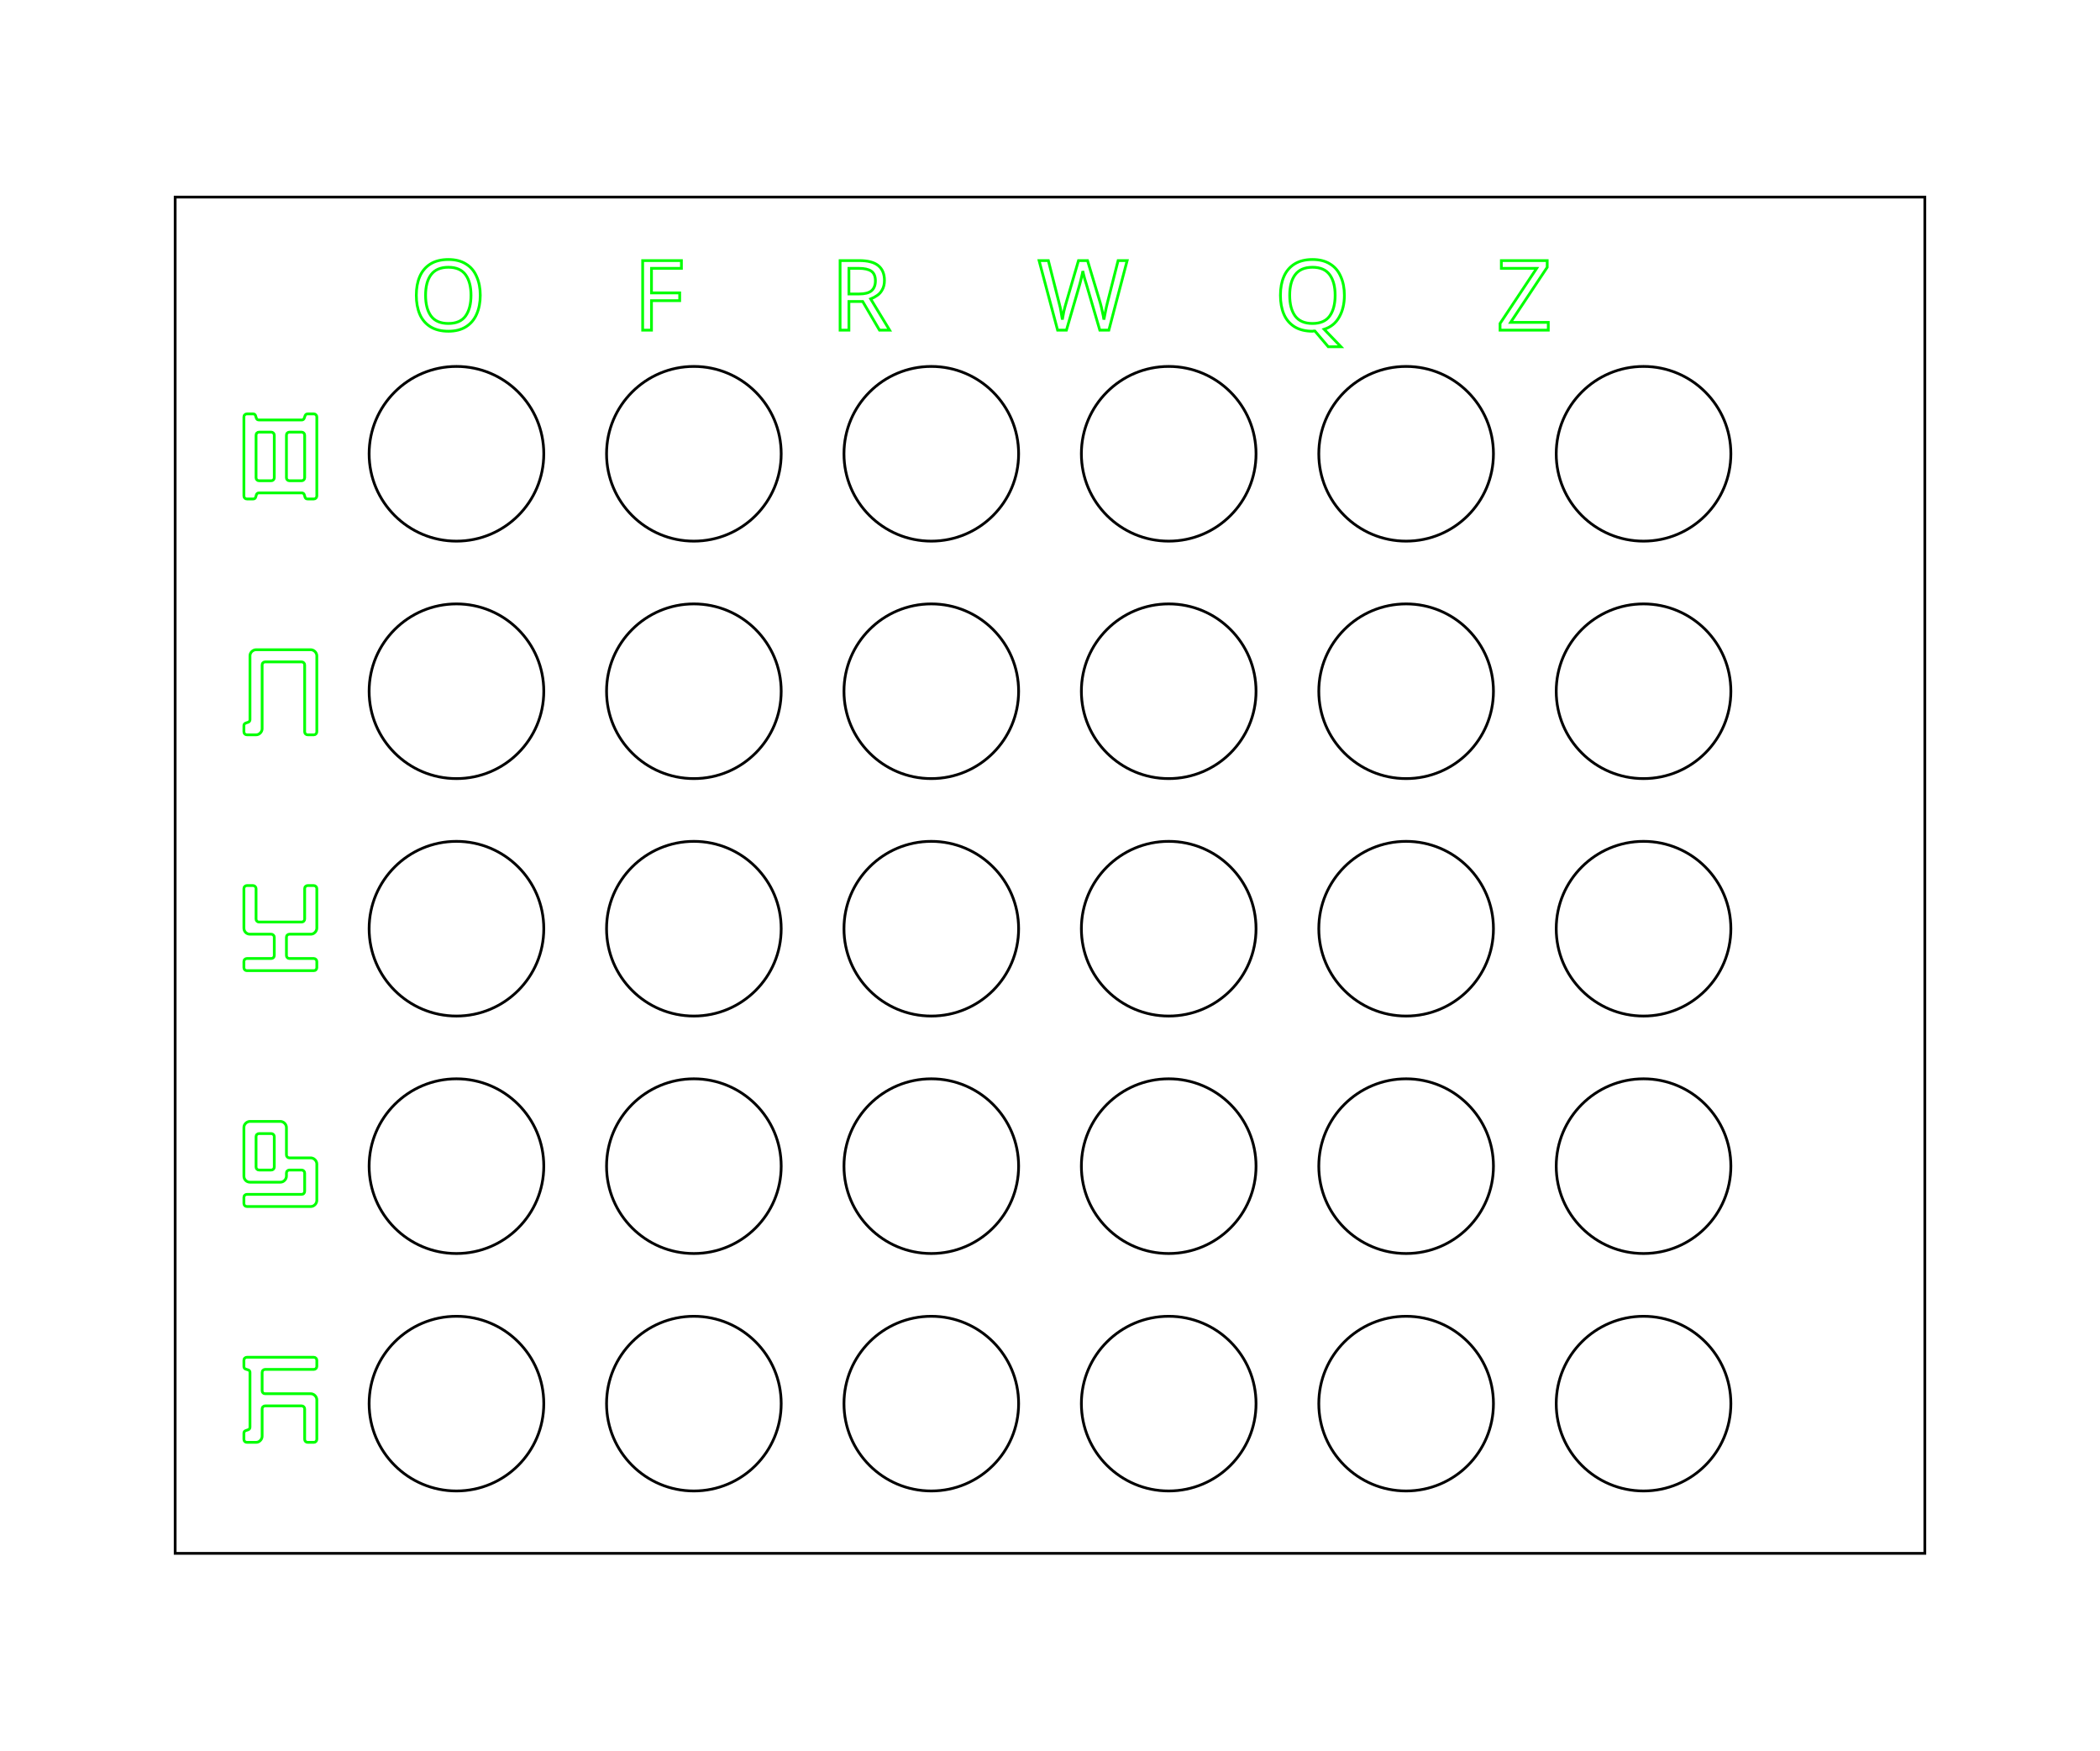
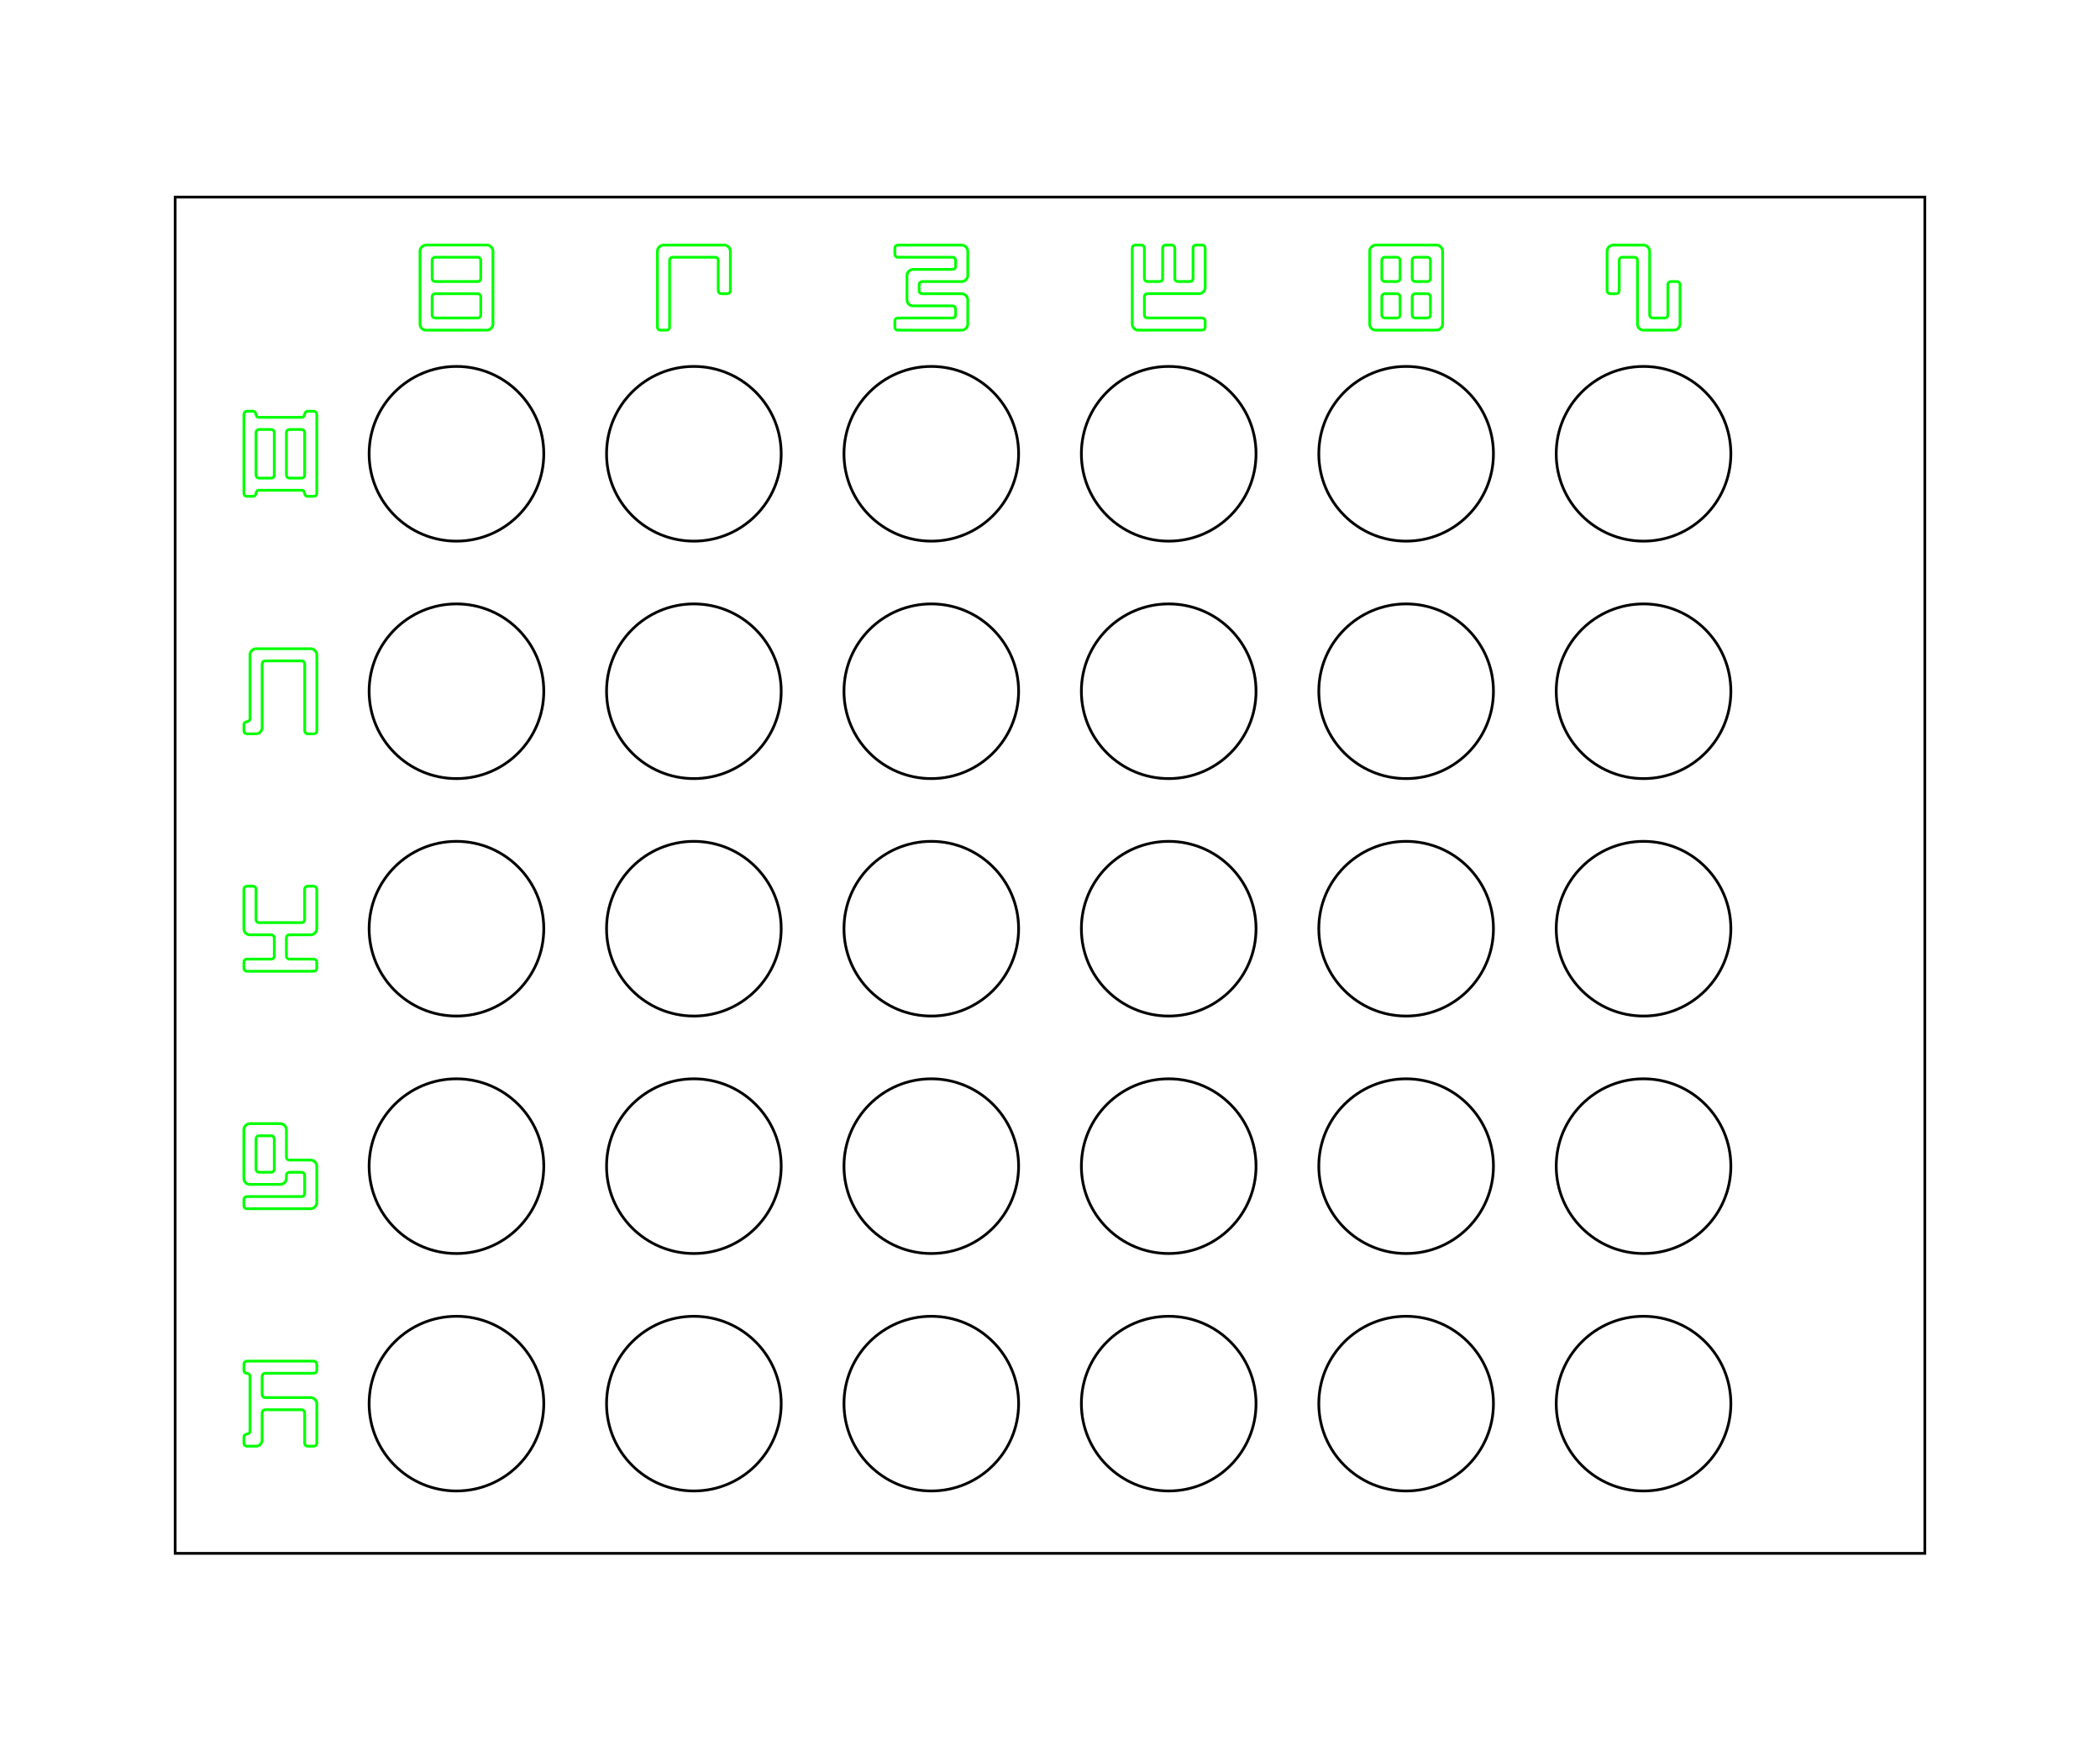
<svg xmlns="http://www.w3.org/2000/svg" width="6in" height="5in" viewBox="0 0 152.4 127" version="1.1" id="svg4577">
  <defs id="defs4571">
    </defs>
  <g id="layer1" transform="translate(237.9394,88.45743)">
    <path style="fill:none;fill-opacity:1;stroke:#000000;stroke-width:0.2;stroke-linecap:round;stroke-miterlimit:4;stroke-dasharray:none;stroke-opacity:1" d="M -225.227,-74.157 H -98.252 V 24.242 H -225.227 Z" id="rect4522" />
    <path style="fill:none;fill-opacity:1;stroke:#000000;stroke-width:0.2;stroke-linecap:round;stroke-miterlimit:4;stroke-dasharray:none;stroke-opacity:1" d="M -198.476,-55.534 A 6.337,6.337 0 0 1 -204.814,-49.196 6.337,6.337 0 0 1 -211.151,-55.534 6.337,6.337 0 0 1 -204.814,-61.871 6.337,6.337 0 0 1 -198.476,-55.534 Z" id="path4287" />
    <path style="opacity:1;fill:none;fill-opacity:1;stroke:#000000;stroke-width:0.2;stroke-linecap:round;stroke-miterlimit:4;stroke-dasharray:none;stroke-opacity:1" d="M -181.247,-55.534 A 6.337,6.337 0 0 1 -187.584,-49.196 6.337,6.337 0 0 1 -193.921,-55.534 6.337,6.337 0 0 1 -187.584,-61.871 6.337,6.337 0 0 1 -181.247,-55.534 Z" id="path4287-7" />
    <path style="fill:none;fill-opacity:1;stroke:#000000;stroke-width:0.2;stroke-linecap:round;stroke-miterlimit:4;stroke-dasharray:none;stroke-opacity:1" d="M -164.017,-55.534 A 6.337,6.337 0 0 1 -170.354,-49.196 6.337,6.337 0 0 1 -176.691,-55.534 6.337,6.337 0 0 1 -170.354,-61.871 6.337,6.337 0 0 1 -164.017,-55.534 Z" id="path4287-1" />
    <path style="fill:none;fill-opacity:1;stroke:#000000;stroke-width:0.2;stroke-linecap:round;stroke-miterlimit:4;stroke-dasharray:none;stroke-opacity:1" d="M -146.787,-55.534 A 6.337,6.337 0 0 1 -153.125,-49.196 6.337,6.337 0 0 1 -159.462,-55.534 6.337,6.337 0 0 1 -153.125,-61.871 6.337,6.337 0 0 1 -146.787,-55.534 Z" id="path4287-9" />
    <path style="fill:none;fill-opacity:1;stroke:#000000;stroke-width:0.2;stroke-linecap:round;stroke-miterlimit:4;stroke-dasharray:none;stroke-opacity:1" d="M -129.558,-55.534 A 6.337,6.337 0 0 1 -135.895,-49.196 6.337,6.337 0 0 1 -142.232,-55.534 6.337,6.337 0 0 1 -135.895,-61.871 6.337,6.337 0 0 1 -129.558,-55.534 Z" id="path4287-6" />
    <path style="fill:none;fill-opacity:1;stroke:#000000;stroke-width:0.2;stroke-linecap:round;stroke-miterlimit:4;stroke-dasharray:none;stroke-opacity:1" d="M -112.328,-55.534 A 6.337,6.337 0 0 1 -118.665,-49.196 6.337,6.337 0 0 1 -125.002,-55.534 6.337,6.337 0 0 1 -118.665,-61.871 6.337,6.337 0 0 1 -112.328,-55.534 Z" id="path4287-8" />
    <path style="fill:none;fill-opacity:1;stroke:#000000;stroke-width:0.2;stroke-linecap:round;stroke-miterlimit:4;stroke-dasharray:none;stroke-opacity:1" d="M -198.476,-38.305 A 6.337,6.337 0 0 1 -204.814,-31.968 6.337,6.337 0 0 1 -211.151,-38.305 6.337,6.337 0 0 1 -204.814,-44.642 6.337,6.337 0 0 1 -198.476,-38.305 Z" id="path4287-3" />
    <path style="fill:none;fill-opacity:1;stroke:#000000;stroke-width:0.2;stroke-linecap:round;stroke-miterlimit:4;stroke-dasharray:none;stroke-opacity:1" d="M -181.247,-38.305 A 6.337,6.337 0 0 1 -187.584,-31.968 6.337,6.337 0 0 1 -193.921,-38.305 6.337,6.337 0 0 1 -187.584,-44.642 6.337,6.337 0 0 1 -181.247,-38.305 Z" id="path4287-76" />
    <path style="fill:none;fill-opacity:1;stroke:#000000;stroke-width:0.2;stroke-linecap:round;stroke-miterlimit:4;stroke-dasharray:none;stroke-opacity:1" d="M -164.017,-38.305 A 6.337,6.337 0 0 1 -170.354,-31.968 6.337,6.337 0 0 1 -176.691,-38.305 6.337,6.337 0 0 1 -170.354,-44.642 6.337,6.337 0 0 1 -164.017,-38.305 Z" id="path4287-95" />
    <path style="fill:none;fill-opacity:1;stroke:#000000;stroke-width:0.2;stroke-linecap:round;stroke-miterlimit:4;stroke-dasharray:none;stroke-opacity:1" d="M -146.787,-38.305 A 6.337,6.337 0 0 1 -153.125,-31.968 6.337,6.337 0 0 1 -159.462,-38.305 6.337,6.337 0 0 1 -153.125,-44.642 6.337,6.337 0 0 1 -146.787,-38.305 Z" id="path4287-17" />
    <path style="opacity:1;fill:none;fill-opacity:1;stroke:#000000;stroke-width:0.2;stroke-linecap:round;stroke-miterlimit:4;stroke-dasharray:none;stroke-opacity:1" d="M -129.558,-38.305 A 6.337,6.337 0 0 1 -135.895,-31.968 6.337,6.337 0 0 1 -142.232,-38.305 6.337,6.337 0 0 1 -135.895,-44.642 6.337,6.337 0 0 1 -129.558,-38.305 Z" id="path4287-92" />
    <path style="fill:none;fill-opacity:1;stroke:#000000;stroke-width:0.2;stroke-linecap:round;stroke-miterlimit:4;stroke-dasharray:none;stroke-opacity:1" d="M -112.328,-38.305 A 6.337,6.337 0 0 1 -118.665,-31.968 6.337,6.337 0 0 1 -125.002,-38.305 6.337,6.337 0 0 1 -118.665,-44.642 6.337,6.337 0 0 1 -112.328,-38.305 Z" id="path4287-5" />
    <path style="fill:none;fill-opacity:1;stroke:#000000;stroke-width:0.2;stroke-linecap:round;stroke-miterlimit:4;stroke-dasharray:none;stroke-opacity:1" d="M -198.476,-21.077 A 6.337,6.337 0 0 1 -204.814,-14.74 6.337,6.337 0 0 1 -211.151,-21.077 6.337,6.337 0 0 1 -204.814,-27.414 6.337,6.337 0 0 1 -198.476,-21.077 Z" id="path4287-52" />
    <path style="fill:none;fill-opacity:1;stroke:#000000;stroke-width:0.2;stroke-linecap:round;stroke-miterlimit:4;stroke-dasharray:none;stroke-opacity:1" d="M -181.247,-21.077 A 6.337,6.337 0 0 1 -187.584,-14.74 6.337,6.337 0 0 1 -193.921,-21.077 6.337,6.337 0 0 1 -187.584,-27.414 6.337,6.337 0 0 1 -181.247,-21.077 Z" id="path4287-67" />
    <path style="opacity:1;fill:none;fill-opacity:1;stroke:#000000;stroke-width:0.2;stroke-linecap:round;stroke-miterlimit:4;stroke-dasharray:none;stroke-opacity:1" d="M -164.017,-21.077 A 6.337,6.337 0 0 1 -170.354,-14.74 6.337,6.337 0 0 1 -176.691,-21.077 6.337,6.337 0 0 1 -170.354,-27.414 6.337,6.337 0 0 1 -164.017,-21.077 Z" id="path4287-63" />
    <path style="fill:none;fill-opacity:1;stroke:#000000;stroke-width:0.2;stroke-linecap:round;stroke-miterlimit:4;stroke-dasharray:none;stroke-opacity:1" d="M -146.787,-21.077 A 6.337,6.337 0 0 1 -153.125,-14.74 6.337,6.337 0 0 1 -159.462,-21.077 6.337,6.337 0 0 1 -153.125,-27.414 6.337,6.337 0 0 1 -146.787,-21.077 Z" id="path4287-2" />
    <path style="fill:none;fill-opacity:1;stroke:#000000;stroke-width:0.2;stroke-linecap:round;stroke-miterlimit:4;stroke-dasharray:none;stroke-opacity:1" d="M -129.558,-21.077 A 6.337,6.337 0 0 1 -135.895,-14.74 6.337,6.337 0 0 1 -142.232,-21.077 6.337,6.337 0 0 1 -135.895,-27.414 6.337,6.337 0 0 1 -129.558,-21.077 Z" id="path4287-87" />
    <path style="fill:none;fill-opacity:1;stroke:#000000;stroke-width:0.2;stroke-linecap:round;stroke-miterlimit:4;stroke-dasharray:none;stroke-opacity:1" d="M -112.328,-21.077 A 6.337,6.337 0 0 1 -118.665,-14.74 6.337,6.337 0 0 1 -125.002,-21.077 6.337,6.337 0 0 1 -118.665,-27.414 6.337,6.337 0 0 1 -112.328,-21.077 Z" id="path4287-4" />
    <path style="opacity:1;fill:none;fill-opacity:1;stroke:#000000;stroke-width:0.2;stroke-linecap:round;stroke-miterlimit:4;stroke-dasharray:none;stroke-opacity:1" d="M -112.328,-3.849 A 6.337,6.337 0 0 1 -118.665,2.489 6.337,6.337 0 0 1 -125.002,-3.849 6.337,6.337 0 0 1 -118.665,-10.186 6.337,6.337 0 0 1 -112.328,-3.849 Z" id="path4287-27" />
    <path style="fill:none;fill-opacity:1;stroke:#000000;stroke-width:0.2;stroke-linecap:round;stroke-miterlimit:4;stroke-dasharray:none;stroke-opacity:1" d="M -129.558,-3.849 A 6.337,6.337 0 0 1 -135.895,2.489 6.337,6.337 0 0 1 -142.232,-3.849 6.337,6.337 0 0 1 -135.895,-10.186 6.337,6.337 0 0 1 -129.558,-3.849 Z" id="path4287-10" />
    <path style="fill:none;fill-opacity:1;stroke:#000000;stroke-width:0.2;stroke-linecap:round;stroke-miterlimit:4;stroke-dasharray:none;stroke-opacity:1" d="M -146.787,-3.849 A 6.337,6.337 0 0 1 -153.125,2.489 6.337,6.337 0 0 1 -159.462,-3.849 6.337,6.337 0 0 1 -153.125,-10.186 6.337,6.337 0 0 1 -146.787,-3.849 Z" id="path4287-13" />
    <path style="fill:none;fill-opacity:1;stroke:#000000;stroke-width:0.2;stroke-linecap:round;stroke-miterlimit:4;stroke-dasharray:none;stroke-opacity:1" d="M -164.017,-3.849 A 6.337,6.337 0 0 1 -170.354,2.489 6.337,6.337 0 0 1 -176.691,-3.849 6.337,6.337 0 0 1 -170.354,-10.186 6.337,6.337 0 0 1 -164.017,-3.849 Z" id="path4287-94" />
    <path style="fill:none;fill-opacity:1;stroke:#000000;stroke-width:0.2;stroke-linecap:round;stroke-miterlimit:4;stroke-dasharray:none;stroke-opacity:1" d="M -181.247,-3.849 A 6.337,6.337 0 0 1 -187.584,2.489 6.337,6.337 0 0 1 -193.921,-3.849 6.337,6.337 0 0 1 -187.584,-10.186 6.337,6.337 0 0 1 -181.247,-3.849 Z" id="path4287-68" />
    <path style="fill:none;fill-opacity:1;stroke:#000000;stroke-width:0.2;stroke-linecap:round;stroke-miterlimit:4;stroke-dasharray:none;stroke-opacity:1" d="M -198.476,-3.849 A 6.337,6.337 0 0 1 -204.814,2.489 6.337,6.337 0 0 1 -211.151,-3.849 6.337,6.337 0 0 1 -204.814,-10.186 6.337,6.337 0 0 1 -198.476,-3.849 Z" id="path4287-0" />
    <path style="opacity:1;fill:none;fill-opacity:1;stroke:#000000;stroke-width:0.2;stroke-linecap:round;stroke-miterlimit:4;stroke-dasharray:none;stroke-opacity:1" d="M -198.476,13.38 A 6.337,6.337 0 0 1 -204.814,19.717 6.337,6.337 0 0 1 -211.151,13.38 6.337,6.337 0 0 1 -204.814,7.043 6.337,6.337 0 0 1 -198.476,13.38 Z" id="path4287-59" />
    <path style="fill:none;fill-opacity:1;stroke:#000000;stroke-width:0.2;stroke-linecap:round;stroke-miterlimit:4;stroke-dasharray:none;stroke-opacity:1" d="M -181.247,13.38 A 6.337,6.337 0 0 1 -187.584,19.717 6.337,6.337 0 0 1 -193.921,13.38 6.337,6.337 0 0 1 -187.584,7.043 6.337,6.337 0 0 1 -181.247,13.38 Z" id="path4287-62" />
    <path style="fill:none;fill-opacity:1;stroke:#000000;stroke-width:0.2;stroke-linecap:round;stroke-miterlimit:4;stroke-dasharray:none;stroke-opacity:1" d="M -164.017,13.38 A 6.337,6.337 0 0 1 -170.354,19.717 6.337,6.337 0 0 1 -176.691,13.38 6.337,6.337 0 0 1 -170.354,7.043 6.337,6.337 0 0 1 -164.017,13.38 Z" id="path4287-29" />
    <path style="fill:none;fill-opacity:1;stroke:#000000;stroke-width:0.2;stroke-linecap:round;stroke-miterlimit:4;stroke-dasharray:none;stroke-opacity:1" d="M -146.787,13.38 A 6.337,6.337 0 0 1 -153.125,19.717 6.337,6.337 0 0 1 -159.462,13.38 6.337,6.337 0 0 1 -153.125,7.043 6.337,6.337 0 0 1 -146.787,13.38 Z" id="path4287-44" />
    <path style="fill:none;fill-opacity:1;stroke:#000000;stroke-width:0.2;stroke-linecap:round;stroke-miterlimit:4;stroke-dasharray:none;stroke-opacity:1" d="M -129.558,13.38 A 6.337,6.337 0 0 1 -135.895,19.717 6.337,6.337 0 0 1 -142.232,13.38 6.337,6.337 0 0 1 -135.895,7.043 6.337,6.337 0 0 1 -129.558,13.38 Z" id="path4287-84" />
    <path style="fill:none;fill-opacity:1;stroke:#000000;stroke-width:0.2;stroke-linecap:round;stroke-miterlimit:4;stroke-dasharray:none;stroke-opacity:1" d="M -112.328,13.38 A 6.337,6.337 0 0 1 -118.665,19.717 6.337,6.337 0 0 1 -125.002,13.38 6.337,6.337 0 0 1 -118.665,7.043 6.337,6.337 0 0 1 -112.328,13.38 Z" id="path4287-74" />
-     <text xml:space="preserve" style="font-style:normal;font-variant:normal;font-weight:normal;font-stretch:normal;font-size:3.387px;line-height:0%;font-family:Magzetician;-inkscape-font-specification:Magzetician;letter-spacing:10.665px;word-spacing:0px;fill:none;fill-opacity:1;stroke:#00ff00;stroke-width:0.2;stroke-linecap:butt;stroke-linejoin:miter;stroke-opacity:1;stroke-miterlimit:4;stroke-dasharray:none;" x="-208.165" y="-64.504" id="text4678">
-       <tspan id="tspan4680" x="-208.165" y="-64.504" style="font-style:normal;font-variant:normal;font-weight:normal;font-stretch:normal;font-size:7.056px;line-height:1.25;font-family:Magzetician;-inkscape-font-specification:Magzetician;letter-spacing:10.665px;fill:none;stroke:#00ff00;stroke-width:0.2;stroke-opacity:1;stroke-miterlimit:4;stroke-dasharray:none;">OFRWQZ</tspan>
-     </text>
-     <g style="font-style:normal;font-variant:normal;font-weight:normal;font-stretch:normal;font-size:25px;line-height:179%;font-family:Magzetician;-inkscape-font-specification:Magzetician;letter-spacing:29.38px;word-spacing:0px;writing-mode:tb-rl;fill:none;fill-opacity:1;stroke:#00ff00;stroke-width:0.709;stroke-linecap:butt;stroke-linejoin:miter;stroke-opacity:1;stroke-miterlimit:4;stroke-dasharray:none" id="text4678-4" transform="matrix(0.2822222,0,0,0.2822222,-230.4125,-76.18891)">
-       <path d="M 43.079,80.117 Q 43.421,80.117 43.641,79.885 43.86,79.653 43.86,79.336 V 68.398 Q 43.86,68.081 43.628,67.849 43.396,67.617 43.079,67.617 H 39.954 Q 39.637,67.617 39.405,67.837 39.173,68.056 39.173,68.398 V 79.336 Q 39.173,79.677 39.393,79.897 39.612,80.117 39.954,80.117 Z M 50.892,80.117 Q 51.233,80.117 51.453,79.885 51.673,79.653 51.673,79.336 V 68.398 Q 51.673,68.081 51.441,67.849 51.209,67.617 50.892,67.617 H 47.767 Q 47.449,67.617 47.217,67.837 46.985,68.056 46.985,68.398 V 79.336 Q 46.985,79.677 47.205,79.897 47.425,80.117 47.767,80.117 Z M 36.829,84.804 Q 36.487,84.804 36.268,84.585 36.048,84.365 36.048,84.023 V 63.711 Q 36.048,63.369 36.28,63.149 36.512,62.929 36.829,62.929 H 38.392 Q 38.672,62.929 38.807,63.051 38.953,63.161 39.026,63.332 39.112,63.503 39.148,63.711 39.197,63.918 39.271,64.089 39.356,64.26 39.502,64.382 39.661,64.492 39.954,64.492 H 50.892 Q 51.16,64.492 51.307,64.382 51.453,64.26 51.539,64.089 51.624,63.918 51.673,63.711 51.722,63.503 51.807,63.332 51.893,63.161 52.039,63.051 52.186,62.929 52.454,62.929 H 54.017 Q 54.334,62.929 54.566,63.161 54.798,63.393 54.798,63.711 V 84.023 Q 54.798,84.34 54.578,84.572 54.358,84.804 54.017,84.804 H 52.454 Q 52.161,84.804 52.015,84.694 51.868,84.572 51.783,84.402 51.709,84.231 51.673,84.023 51.636,83.816 51.551,83.645 51.478,83.474 51.331,83.364 51.185,83.242 50.892,83.242 H 39.954 Q 39.661,83.242 39.515,83.364 39.368,83.474 39.283,83.645 39.209,83.816 39.173,84.023 39.136,84.231 39.051,84.402 38.978,84.572 38.831,84.694 38.685,84.804 38.392,84.804 Z" style="font-style:normal;font-variant:normal;font-weight:normal;font-stretch:normal;font-size:25px;line-height:222%;font-family:Magzetician;-inkscape-font-specification:Magzetician;letter-spacing:29.38px;writing-mode:tb-rl;fill:none;stroke:#00ff00;stroke-opacity:1;stroke-width:0.709;stroke-miterlimit:4;stroke-dasharray:none" id="path4327" />
-       <path d="M 36.829,145.434 Q 36.487,145.434 36.268,145.215 36.048,144.995 36.048,144.653 V 143.091 Q 36.048,142.822 36.158,142.676 36.28,142.529 36.451,142.444 36.622,142.358 36.829,142.309 37.037,142.261 37.208,142.175 37.378,142.09 37.488,141.943 37.61,141.797 37.61,141.528 V 125.122 Q 37.61,124.804 37.732,124.524 37.867,124.243 38.074,124.035 38.294,123.816 38.575,123.694 38.855,123.559 39.173,123.559 H 53.235 Q 53.553,123.559 53.834,123.694 54.114,123.816 54.322,124.035 54.542,124.243 54.664,124.524 54.798,124.804 54.798,125.122 V 144.653 Q 54.798,144.97 54.578,145.202 54.358,145.434 54.017,145.434 H 52.454 Q 52.112,145.434 51.893,145.215 51.673,144.995 51.673,144.653 V 127.466 Q 51.673,127.148 51.441,126.916 51.209,126.684 50.892,126.684 H 41.517 Q 41.199,126.684 40.967,126.904 40.735,127.124 40.735,127.466 V 143.872 Q 40.735,144.189 40.601,144.47 40.479,144.751 40.259,144.97 40.052,145.178 39.771,145.312 39.49,145.434 39.173,145.434 Z" style="font-style:normal;font-variant:normal;font-weight:normal;font-stretch:normal;font-size:25px;line-height:222%;font-family:Magzetician;-inkscape-font-specification:Magzetician;letter-spacing:29.38px;writing-mode:tb-rl;fill:none;stroke:#00ff00;stroke-opacity:1;stroke-width:0.709;stroke-miterlimit:4;stroke-dasharray:none" id="path4329" />
-       <path d="M 36.829,206.064 Q 36.487,206.064 36.268,205.845 36.048,205.625 36.048,205.283 V 203.721 Q 36.048,203.379 36.28,203.159 36.512,202.939 36.829,202.939 H 43.079 Q 43.421,202.939 43.641,202.707 43.86,202.475 43.86,202.158 V 197.471 Q 43.86,197.153 43.628,196.921 43.396,196.689 43.079,196.689 H 37.61 Q 37.281,196.689 36.988,196.567 36.707,196.445 36.5,196.238 36.292,196.03 36.17,195.749 36.048,195.456 36.048,195.127 V 184.971 Q 36.048,184.629 36.28,184.409 36.512,184.189 36.829,184.189 H 38.392 Q 38.709,184.189 38.941,184.421 39.173,184.653 39.173,184.971 V 192.783 Q 39.173,193.125 39.393,193.345 39.612,193.564 39.954,193.564 H 50.892 Q 51.233,193.564 51.453,193.332 51.673,193.1 51.673,192.783 V 184.971 Q 51.673,184.629 51.905,184.409 52.137,184.189 52.454,184.189 H 54.017 Q 54.334,184.189 54.566,184.421 54.798,184.653 54.798,184.971 V 195.127 Q 54.798,195.444 54.664,195.725 54.542,196.006 54.322,196.225 54.114,196.433 53.834,196.567 53.553,196.689 53.235,196.689 H 47.767 Q 47.449,196.689 47.217,196.909 46.985,197.129 46.985,197.471 V 202.158 Q 46.985,202.5 47.205,202.72 47.425,202.939 47.767,202.939 H 54.017 Q 54.334,202.939 54.566,203.171 54.798,203.403 54.798,203.721 V 205.283 Q 54.798,205.6 54.578,205.832 54.358,206.064 54.017,206.064 Z" style="font-style:normal;font-variant:normal;font-weight:normal;font-stretch:normal;font-size:25px;line-height:222%;font-family:Magzetician;-inkscape-font-specification:Magzetician;letter-spacing:29.38px;writing-mode:tb-rl;fill:none;stroke:#00ff00;stroke-opacity:1;stroke-width:0.709;stroke-miterlimit:4;stroke-dasharray:none" id="path4331" />
-       <path d="M 43.079,257.319 Q 43.421,257.319 43.641,257.087 43.86,256.855 43.86,256.538 V 248.726 Q 43.86,248.408 43.628,248.176 43.396,247.944 43.079,247.944 H 39.954 Q 39.637,247.944 39.405,248.164 39.173,248.384 39.173,248.726 V 256.538 Q 39.173,256.88 39.393,257.1 39.612,257.319 39.954,257.319 Z M 36.829,266.694 Q 36.487,266.694 36.268,266.475 36.048,266.255 36.048,265.913 V 264.351 Q 36.048,264.009 36.28,263.789 36.512,263.569 36.829,263.569 H 50.892 Q 51.233,263.569 51.453,263.337 51.673,263.105 51.673,262.788 V 258.101 Q 51.673,257.783 51.441,257.551 51.209,257.319 50.892,257.319 H 47.767 Q 47.449,257.319 47.217,257.539 46.985,257.759 46.985,258.101 V 258.882 Q 46.985,259.199 46.851,259.48 46.729,259.761 46.509,259.98 46.302,260.188 46.021,260.322 45.74,260.444 45.423,260.444 H 37.61 Q 37.281,260.444 36.988,260.322 36.707,260.2 36.5,259.993 36.292,259.785 36.17,259.504 36.048,259.211 36.048,258.882 V 246.382 Q 36.048,246.064 36.17,245.784 36.304,245.503 36.512,245.295 36.731,245.076 37.012,244.954 37.293,244.819 37.61,244.819 H 45.423 Q 45.74,244.819 46.021,244.954 46.302,245.076 46.509,245.295 46.729,245.503 46.851,245.784 46.985,246.064 46.985,246.382 V 253.413 Q 46.985,253.755 47.205,253.975 47.425,254.194 47.767,254.194 H 53.235 Q 53.553,254.194 53.834,254.329 54.114,254.451 54.322,254.67 54.542,254.878 54.664,255.159 54.798,255.439 54.798,255.757 V 265.132 Q 54.798,265.449 54.664,265.73 54.542,266.011 54.322,266.23 54.114,266.438 53.834,266.572 53.553,266.694 53.235,266.694 Z" style="font-style:normal;font-variant:normal;font-weight:normal;font-stretch:normal;font-size:25px;line-height:222%;font-family:Magzetician;-inkscape-font-specification:Magzetician;letter-spacing:29.38px;writing-mode:tb-rl;fill:none;stroke:#00ff00;stroke-opacity:1;stroke-width:0.709;stroke-miterlimit:4;stroke-dasharray:none" id="path4333" />
-       <path d="M 36.829,327.324 Q 36.487,327.324 36.268,327.105 36.048,326.885 36.048,326.543 V 324.981 Q 36.048,324.712 36.158,324.566 36.28,324.419 36.451,324.334 36.622,324.248 36.829,324.199 37.037,324.151 37.208,324.065 37.378,323.98 37.488,323.833 37.61,323.687 37.61,323.418 V 309.356 Q 37.61,309.075 37.488,308.941 37.378,308.794 37.208,308.721 37.037,308.635 36.829,308.599 36.622,308.55 36.451,308.477 36.28,308.391 36.158,308.245 36.048,308.086 36.048,307.793 V 306.231 Q 36.048,305.889 36.28,305.669 36.512,305.449 36.829,305.449 H 54.017 Q 54.334,305.449 54.566,305.681 54.798,305.913 54.798,306.231 V 307.793 Q 54.798,308.11 54.578,308.342 54.358,308.574 54.017,308.574 H 41.517 Q 41.199,308.574 40.967,308.794 40.735,309.014 40.735,309.356 V 314.043 Q 40.735,314.385 40.955,314.605 41.175,314.824 41.517,314.824 H 53.235 Q 53.553,314.824 53.834,314.959 54.114,315.081 54.322,315.3 54.542,315.508 54.664,315.789 54.798,316.069 54.798,316.387 V 326.543 Q 54.798,326.86 54.578,327.092 54.358,327.324 54.017,327.324 H 52.454 Q 52.112,327.324 51.893,327.105 51.673,326.885 51.673,326.543 V 318.731 Q 51.673,318.413 51.441,318.181 51.209,317.949 50.892,317.949 H 41.517 Q 41.199,317.949 40.967,318.169 40.735,318.389 40.735,318.731 V 325.762 Q 40.735,326.079 40.601,326.36 40.479,326.641 40.259,326.86 40.052,327.068 39.771,327.202 39.49,327.324 39.173,327.324 Z" style="font-style:normal;font-variant:normal;font-weight:normal;font-stretch:normal;font-size:25px;line-height:222%;font-family:Magzetician;-inkscape-font-specification:Magzetician;letter-spacing:29.38px;writing-mode:tb-rl;fill:none;stroke:#00ff00;stroke-opacity:1;stroke-width:0.709;stroke-miterlimit:4;stroke-dasharray:none" id="path4335" />
-     </g>
+     <path id="path4647" style="font-style:normal;font-variant:normal;font-weight:normal;font-stretch:normal;font-size:7.056px;line-height:1.25;font-family:Magzetician;-inkscape-font-specification:Magzetician;letter-spacing:10.665px;word-spacing:0px;fill:none;fill-opacity:1;stroke:#00ff00;stroke-width:0.2;stroke-linecap:butt;stroke-linejoin:miter;stroke-miterlimit:4;stroke-dasharray:none;stroke-opacity:1" d="m -203.27,-65.386 q 0.097,0 0.158,-0.065 0.062,-0.065 0.062,-0.155 v -1.323 q 0,-0.09 -0.066,-0.155 -0.066,-0.065 -0.155,-0.065 h -3.087 q -0.09,0 -0.155,0.062 -0.066,0.062 -0.066,0.158 v 1.323 q 0,0.096 0.062,0.158 0.062,0.062 0.158,0.062 z m 0,-2.646 q 0.097,0 0.158,-0.065 0.062,-0.065 0.062,-0.155 v -1.323 q 0,-0.09 -0.066,-0.155 -0.066,-0.065 -0.155,-0.065 h -3.087 q -0.09,0 -0.155,0.062 -0.066,0.062 -0.066,0.158 v 1.323 q 0,0.096 0.062,0.158 0.062,0.062 0.158,0.062 z m -3.748,3.528 q -0.093,0 -0.176,-0.034 -0.079,-0.034 -0.138,-0.093 -0.059,-0.059 -0.093,-0.138 -0.034,-0.083 -0.034,-0.176 v -5.292 q 0,-0.09 0.034,-0.169 0.038,-0.079 0.097,-0.138 0.062,-0.062 0.141,-0.096 0.079,-0.038 0.169,-0.038 h 4.41 q 0.09,0 0.169,0.038 0.079,0.034 0.138,0.096 0.062,0.059 0.097,0.138 0.038,0.079 0.038,0.169 v 5.292 q 0,0.09 -0.038,0.169 -0.035,0.079 -0.097,0.141 -0.059,0.059 -0.138,0.096 -0.079,0.034 -0.169,0.034 z" />
+     <path id="path4649" style="font-style:normal;font-variant:normal;font-weight:normal;font-stretch:normal;font-size:7.056px;line-height:1.25;font-family:Magzetician;-inkscape-font-specification:Magzetician;letter-spacing:10.665px;word-spacing:0px;fill:none;fill-opacity:1;stroke:#00ff00;stroke-width:0.2;stroke-linecap:butt;stroke-linejoin:miter;stroke-miterlimit:4;stroke-dasharray:none;stroke-opacity:1" d="m -190.009,-64.504 q -0.097,0 -0.158,-0.062 -0.062,-0.062 -0.062,-0.158 v -5.512 q 0,-0.09 0.034,-0.169 0.038,-0.079 0.097,-0.138 0.062,-0.062 0.141,-0.096 0.079,-0.038 0.169,-0.038 h 4.41 q 0.09,0 0.169,0.038 0.079,0.034 0.138,0.096 0.062,0.059 0.097,0.138 0.038,0.079 0.038,0.169 v 2.866 q 0,0.09 -0.062,0.155 -0.062,0.065 -0.158,0.065 h -0.441 q -0.097,0 -0.158,-0.062 -0.062,-0.062 -0.062,-0.158 v -2.205 q 0,-0.09 -0.066,-0.155 -0.065,-0.065 -0.155,-0.065 h -3.087 q -0.09,0 -0.155,0.062 -0.066,0.062 -0.066,0.158 v 4.851 q 0,0.09 -0.062,0.155 -0.062,0.065 -0.158,0.065 z" />
+     <path id="path4651" style="font-style:normal;font-variant:normal;font-weight:normal;font-stretch:normal;font-size:7.056px;line-height:1.25;font-family:Magzetician;-inkscape-font-specification:Magzetician;letter-spacing:10.665px;word-spacing:0px;fill:none;fill-opacity:1;stroke:#00ff00;stroke-width:0.2;stroke-linecap:butt;stroke-linejoin:miter;stroke-miterlimit:4;stroke-dasharray:none;stroke-opacity:1" d="m -172.78,-64.504 q -0.097,0 -0.158,-0.062 -0.062,-0.062 -0.062,-0.158 v -0.441 q 0,-0.096 0.066,-0.158 0.065,-0.062 0.155,-0.062 h 3.969 q 0.097,0 0.158,-0.065 0.062,-0.065 0.062,-0.155 v -0.441 q 0,-0.09 -0.065,-0.155 -0.066,-0.065 -0.155,-0.065 h -2.866 q -0.093,0 -0.176,-0.034 -0.079,-0.034 -0.138,-0.093 -0.059,-0.059 -0.093,-0.138 -0.035,-0.083 -0.035,-0.176 v -1.764 q 0,-0.09 0.035,-0.169 0.038,-0.079 0.097,-0.138 0.062,-0.062 0.141,-0.096 0.079,-0.038 0.169,-0.038 h 2.866 q 0.097,0 0.158,-0.065 0.062,-0.065 0.062,-0.155 v -0.441 q 0,-0.09 -0.065,-0.155 -0.066,-0.065 -0.155,-0.065 h -3.969 q -0.097,0 -0.158,-0.062 -0.062,-0.062 -0.062,-0.158 v -0.441 q 0,-0.096 0.066,-0.158 0.065,-0.062 0.155,-0.062 h 4.63 q 0.09,0 0.169,0.038 0.079,0.034 0.138,0.096 0.062,0.059 0.097,0.138 0.038,0.079 0.038,0.169 v 1.764 q 0,0.09 -0.038,0.169 -0.034,0.079 -0.097,0.141 -0.059,0.059 -0.138,0.096 -0.079,0.034 -0.169,0.034 h -2.866 q -0.09,0 -0.155,0.062 -0.066,0.062 -0.066,0.158 v 0.441 q 0,0.096 0.062,0.158 0.062,0.062 0.158,0.062 h 2.866 q 0.09,0 0.169,0.038 0.079,0.034 0.138,0.096 0.062,0.059 0.097,0.138 0.038,0.079 0.038,0.169 v 1.764 q 0,0.09 -0.038,0.169 -0.034,0.079 -0.097,0.141 -0.059,0.059 -0.138,0.096 -0.079,0.034 -0.169,0.034 z" />
+     <path id="path4653" style="font-style:normal;font-variant:normal;font-weight:normal;font-stretch:normal;font-size:7.056px;line-height:1.25;font-family:Magzetician;-inkscape-font-specification:Magzetician;letter-spacing:10.665px;word-spacing:0px;fill:none;fill-opacity:1;stroke:#00ff00;stroke-width:0.2;stroke-linecap:butt;stroke-linejoin:miter;stroke-miterlimit:4;stroke-dasharray:none;stroke-opacity:1" d="m -155.329,-64.504 q -0.093,0 -0.176,-0.034 -0.079,-0.034 -0.138,-0.093 -0.059,-0.059 -0.093,-0.138 -0.034,-0.083 -0.034,-0.176 v -5.512 q 0,-0.096 0.066,-0.158 0.065,-0.062 0.155,-0.062 h 0.441 q 0.09,0 0.155,0.065 0.065,0.065 0.065,0.155 v 2.205 q 0,0.096 0.062,0.158 0.062,0.062 0.158,0.062 h 0.882 q 0.097,0 0.158,-0.065 0.062,-0.065 0.062,-0.155 v -2.205 q 0,-0.096 0.066,-0.158 0.065,-0.062 0.155,-0.062 h 0.441 q 0.09,0 0.155,0.065 0.066,0.065 0.066,0.155 v 2.205 q 0,0.096 0.062,0.158 0.062,0.062 0.158,0.062 h 0.882 q 0.097,0 0.158,-0.065 0.062,-0.065 0.062,-0.155 v -2.205 q 0,-0.096 0.066,-0.158 0.065,-0.062 0.155,-0.062 h 0.441 q 0.09,0 0.155,0.065 0.065,0.065 0.065,0.155 v 2.866 q 0,0.09 -0.038,0.169 -0.034,0.079 -0.097,0.141 -0.059,0.059 -0.138,0.096 -0.079,0.034 -0.169,0.034 h -3.748 q -0.09,0 -0.155,0.062 -0.066,0.062 -0.066,0.158 v 1.323 q 0,0.096 0.062,0.158 0.062,0.062 0.158,0.062 h 3.969 q 0.09,0 0.155,0.065 0.065,0.065 0.065,0.155 v 0.441 q 0,0.09 -0.062,0.155 -0.062,0.065 -0.158,0.065 z" />
+     <path id="path4655" style="font-style:normal;font-variant:normal;font-weight:normal;font-stretch:normal;font-size:7.056px;line-height:1.25;font-family:Magzetician;-inkscape-font-specification:Magzetician;letter-spacing:10.665px;word-spacing:0px;fill:none;fill-opacity:1;stroke:#00ff00;stroke-width:0.2;stroke-linecap:butt;stroke-linejoin:miter;stroke-miterlimit:4;stroke-dasharray:none;stroke-opacity:1" d="m -136.556,-65.386 q 0.097,0 0.158,-0.065 0.062,-0.065 0.062,-0.155 v -1.323 q 0,-0.09 -0.066,-0.155 -0.066,-0.065 -0.155,-0.065 h -0.882 q -0.09,0 -0.155,0.062 -0.066,0.062 -0.066,0.158 v 1.323 q 0,0.096 0.062,0.158 0.062,0.062 0.158,0.062 z m 2.205,0 q 0.097,0 0.158,-0.065 0.062,-0.065 0.062,-0.155 v -1.323 q 0,-0.09 -0.066,-0.155 -0.066,-0.065 -0.155,-0.065 h -0.882 q -0.09,0 -0.155,0.062 -0.066,0.062 -0.066,0.158 v 1.323 q 0,0.096 0.062,0.158 0.062,0.062 0.158,0.062 z m -2.205,-2.646 q 0.097,0 0.158,-0.065 0.062,-0.065 0.062,-0.155 v -1.323 q 0,-0.09 -0.066,-0.155 -0.066,-0.065 -0.155,-0.065 h -0.882 q -0.09,0 -0.155,0.062 -0.066,0.062 -0.066,0.158 v 1.323 q 0,0.096 0.062,0.158 0.062,0.062 0.158,0.062 z m 2.205,0 q 0.097,0 0.158,-0.065 0.062,-0.065 0.062,-0.155 v -1.323 q 0,-0.09 -0.066,-0.155 -0.066,-0.065 -0.155,-0.065 h -0.882 q -0.09,0 -0.155,0.062 -0.066,0.062 -0.066,0.158 v 1.323 q 0,0.096 0.062,0.158 0.062,0.062 0.158,0.062 z m -3.748,3.528 q -0.093,0 -0.176,-0.034 -0.079,-0.034 -0.138,-0.093 -0.059,-0.059 -0.093,-0.138 -0.035,-0.083 -0.035,-0.176 v -5.292 q 0,-0.09 0.035,-0.169 0.038,-0.079 0.097,-0.138 0.062,-0.062 0.141,-0.096 0.079,-0.038 0.169,-0.038 h 4.41 q 0.09,0 0.169,0.038 0.079,0.034 0.138,0.096 0.062,0.059 0.097,0.138 0.038,0.079 0.038,0.169 v 5.292 q 0,0.09 -0.038,0.169 -0.034,0.079 -0.097,0.141 -0.059,0.059 -0.138,0.096 -0.079,0.034 -0.169,0.034 z" />
+     <path id="path4657" style="font-style:normal;font-variant:normal;font-weight:normal;font-stretch:normal;font-size:7.056px;line-height:1.25;font-family:Magzetician;-inkscape-font-specification:Magzetician;letter-spacing:10.665px;word-spacing:0px;fill:none;fill-opacity:1;stroke:#00ff00;stroke-width:0.2;stroke-linecap:butt;stroke-linejoin:miter;stroke-miterlimit:4;stroke-dasharray:none;stroke-opacity:1" d="m -118.665,-64.504 q -0.093,0 -0.176,-0.034 -0.079,-0.034 -0.138,-0.093 -0.059,-0.059 -0.093,-0.138 -0.034,-0.083 -0.034,-0.176 v -4.63 q 0,-0.09 -0.066,-0.155 -0.065,-0.065 -0.155,-0.065 h -0.882 q -0.09,0 -0.155,0.062 -0.066,0.062 -0.066,0.158 v 2.205 q 0,0.09 -0.062,0.155 -0.062,0.065 -0.158,0.065 h -0.441 q -0.097,0 -0.158,-0.062 -0.062,-0.062 -0.062,-0.158 v -2.866 q 0,-0.09 0.035,-0.169 0.038,-0.079 0.097,-0.138 0.062,-0.062 0.141,-0.096 0.079,-0.038 0.169,-0.038 h 2.205 q 0.09,0 0.169,0.038 0.079,0.034 0.138,0.096 0.062,0.059 0.097,0.138 0.038,0.079 0.038,0.169 v 4.63 q 0,0.096 0.062,0.158 0.062,0.062 0.158,0.062 h 0.882 q 0.097,0 0.158,-0.065 0.062,-0.065 0.062,-0.155 v -2.205 q 0,-0.096 0.066,-0.158 0.065,-0.062 0.155,-0.062 h 0.441 q 0.09,0 0.155,0.065 0.066,0.065 0.066,0.155 v 2.866 q 0,0.09 -0.038,0.169 -0.034,0.079 -0.097,0.141 -0.059,0.059 -0.138,0.096 -0.079,0.034 -0.169,0.034 z" />
+     <path id="path4327" style="font-style:normal;font-variant:normal;font-weight:normal;font-stretch:normal;font-size:25px;line-height:222%;font-family:Magzetician;-inkscape-font-specification:Magzetician;letter-spacing:29.38px;word-spacing:0px;writing-mode:tb-rl;fill:none;fill-opacity:1;stroke:#00ff00;stroke-width:0.2;stroke-linecap:butt;stroke-linejoin:miter;stroke-miterlimit:4;stroke-dasharray:none;stroke-opacity:1" d="m -218.255,-53.77 q 0.097,0 0.158,-0.065 0.062,-0.065 0.062,-0.155 v -3.087 q 0,-0.09 -0.066,-0.155 -0.066,-0.065 -0.155,-0.065 h -0.882 q -0.09,0 -0.155,0.062 -0.066,0.062 -0.066,0.158 v 3.087 q 0,0.096 0.062,0.158 0.062,0.062 0.158,0.062 z m 2.205,0 q 0.097,0 0.158,-0.065 0.062,-0.065 0.062,-0.155 v -3.087 q 0,-0.09 -0.066,-0.155 -0.065,-0.065 -0.155,-0.065 h -0.882 q -0.09,0 -0.155,0.062 -0.066,0.062 -0.066,0.158 v 3.087 q 0,0.096 0.062,0.158 0.062,0.062 0.158,0.062 z m -3.969,1.323 q -0.097,0 -0.158,-0.062 -0.062,-0.062 -0.062,-0.158 v -5.733 q 0,-0.096 0.065,-0.158 0.066,-0.062 0.155,-0.062 h 0.441 q 0.079,0 0.117,0.034 0.041,0.031 0.062,0.079 0.024,0.048 0.034,0.107 0.014,0.059 0.034,0.107 0.024,0.048 0.066,0.083 0.045,0.031 0.127,0.031 h 3.087 q 0.076,0 0.117,-0.031 0.041,-0.034 0.065,-0.083 0.024,-0.048 0.038,-0.107 0.014,-0.059 0.038,-0.107 0.024,-0.048 0.065,-0.079 0.041,-0.034 0.117,-0.034 h 0.441 q 0.09,0 0.155,0.065 0.065,0.065 0.065,0.155 v 5.733 q 0,0.09 -0.062,0.155 -0.062,0.065 -0.158,0.065 h -0.441 q -0.083,0 -0.124,-0.031 -0.041,-0.034 -0.066,-0.083 -0.021,-0.048 -0.031,-0.107 -0.01,-0.059 -0.035,-0.107 -0.021,-0.048 -0.062,-0.079 -0.041,-0.034 -0.124,-0.034 h -3.087 q -0.083,0 -0.124,0.034 -0.041,0.031 -0.065,0.079 -0.021,0.048 -0.031,0.107 -0.01,0.059 -0.034,0.107 -0.021,0.048 -0.062,0.083 -0.041,0.031 -0.124,0.031 z" />
+     <path id="path4329" style="font-style:normal;font-variant:normal;font-weight:normal;font-stretch:normal;font-size:25px;line-height:222%;font-family:Magzetician;-inkscape-font-specification:Magzetician;letter-spacing:29.38px;word-spacing:0px;writing-mode:tb-rl;fill:none;fill-opacity:1;stroke:#00ff00;stroke-width:0.2;stroke-linecap:butt;stroke-linejoin:miter;stroke-miterlimit:4;stroke-dasharray:none;stroke-opacity:1" d="m -220.019,-35.218 q -0.097,0 -0.158,-0.062 -0.062,-0.062 -0.062,-0.158 v -0.441 q 0,-0.076 0.031,-0.117 0.034,-0.041 0.083,-0.065 0.048,-0.024 0.107,-0.038 0.059,-0.014 0.107,-0.038 0.048,-0.024 0.079,-0.065 0.035,-0.041 0.035,-0.117 v -4.63 q 0,-0.09 0.034,-0.169 0.038,-0.079 0.097,-0.138 0.062,-0.062 0.141,-0.096 0.079,-0.038 0.169,-0.038 h 3.969 q 0.09,0 0.169,0.038 0.079,0.034 0.138,0.096 0.062,0.059 0.097,0.138 0.038,0.079 0.038,0.169 v 5.512 q 0,0.09 -0.062,0.155 -0.062,0.065 -0.158,0.065 h -0.441 q -0.097,0 -0.158,-0.062 -0.062,-0.062 -0.062,-0.158 v -4.851 q 0,-0.09 -0.066,-0.155 -0.065,-0.065 -0.155,-0.065 h -2.646 q -0.09,0 -0.155,0.062 -0.066,0.062 -0.066,0.158 v 4.63 q 0,0.09 -0.038,0.169 -0.034,0.079 -0.097,0.141 -0.059,0.059 -0.138,0.096 -0.079,0.034 -0.169,0.034 z" />
+     <path id="path4331" style="font-style:normal;font-variant:normal;font-weight:normal;font-stretch:normal;font-size:25px;line-height:222%;font-family:Magzetician;-inkscape-font-specification:Magzetician;letter-spacing:29.38px;word-spacing:0px;writing-mode:tb-rl;fill:none;fill-opacity:1;stroke:#00ff00;stroke-width:0.2;stroke-linecap:butt;stroke-linejoin:miter;stroke-miterlimit:4;stroke-dasharray:none;stroke-opacity:1" d="m -220.019,-17.99 q -0.097,0 -0.158,-0.062 -0.062,-0.062 -0.062,-0.158 v -0.441 q 0,-0.096 0.065,-0.158 0.066,-0.062 0.155,-0.062 h 1.764 q 0.097,0 0.158,-0.065 0.062,-0.065 0.062,-0.155 v -1.323 q 0,-0.09 -0.066,-0.155 -0.066,-0.065 -0.155,-0.065 h -1.543 q -0.093,0 -0.176,-0.034 -0.079,-0.034 -0.138,-0.093 -0.059,-0.059 -0.093,-0.138 -0.035,-0.083 -0.035,-0.176 v -2.866 q 0,-0.096 0.065,-0.158 0.066,-0.062 0.155,-0.062 h 0.441 q 0.09,0 0.155,0.065 0.066,0.065 0.066,0.155 v 2.205 q 0,0.096 0.062,0.158 0.062,0.062 0.158,0.062 h 3.087 q 0.097,0 0.158,-0.065 0.062,-0.065 0.062,-0.155 v -2.205 q 0,-0.096 0.066,-0.158 0.065,-0.062 0.155,-0.062 h 0.441 q 0.09,0 0.155,0.065 0.065,0.065 0.065,0.155 v 2.866 q 0,0.09 -0.038,0.169 -0.034,0.079 -0.097,0.141 -0.059,0.059 -0.138,0.096 -0.079,0.034 -0.169,0.034 h -1.543 q -0.09,0 -0.155,0.062 -0.066,0.062 -0.066,0.158 v 1.323 q 0,0.096 0.062,0.158 0.062,0.062 0.158,0.062 h 1.764 q 0.09,0 0.155,0.065 0.065,0.065 0.065,0.155 v 0.441 q 0,0.09 -0.062,0.155 -0.062,0.065 -0.158,0.065 z" />
+     <path id="path4333" style="font-style:normal;font-variant:normal;font-weight:normal;font-stretch:normal;font-size:25px;line-height:222%;font-family:Magzetician;-inkscape-font-specification:Magzetician;letter-spacing:29.38px;word-spacing:0px;writing-mode:tb-rl;fill:none;fill-opacity:1;stroke:#00ff00;stroke-width:0.2;stroke-linecap:butt;stroke-linejoin:miter;stroke-miterlimit:4;stroke-dasharray:none;stroke-opacity:1" d="m -218.255,-3.408 q 0.097,0 0.158,-0.065 0.062,-0.065 0.062,-0.155 v -2.205 q 0,-0.09 -0.066,-0.155 -0.066,-0.065 -0.155,-0.065 h -0.882 q -0.09,0 -0.155,0.062 -0.066,0.062 -0.066,0.158 v 2.205 q 0,0.096 0.062,0.158 0.062,0.062 0.158,0.062 z m -1.764,2.646 q -0.097,0 -0.158,-0.062 -0.062,-0.062 -0.062,-0.158 v -0.441 q 0,-0.096 0.065,-0.158 0.066,-0.062 0.155,-0.062 h 3.969 q 0.097,0 0.158,-0.065 0.062,-0.065 0.062,-0.155 v -1.323 q 0,-0.09 -0.066,-0.155 -0.065,-0.065 -0.155,-0.065 h -0.882 q -0.09,0 -0.155,0.062 -0.066,0.062 -0.066,0.158 v 0.22 q 0,0.09 -0.038,0.169 -0.034,0.079 -0.097,0.141 -0.059,0.059 -0.138,0.096 -0.079,0.034 -0.169,0.034 h -2.205 q -0.093,0 -0.176,-0.034 -0.079,-0.034 -0.138,-0.093 -0.059,-0.059 -0.093,-0.138 -0.035,-0.083 -0.035,-0.176 v -3.528 q 0,-0.09 0.035,-0.169 0.038,-0.079 0.097,-0.138 0.062,-0.062 0.141,-0.096 0.079,-0.038 0.169,-0.038 h 2.205 q 0.09,0 0.169,0.038 0.079,0.034 0.138,0.096 0.062,0.059 0.097,0.138 0.038,0.079 0.038,0.169 v 1.984 q 0,0.096 0.062,0.158 0.062,0.062 0.158,0.062 h 1.543 q 0.09,0 0.169,0.038 0.079,0.034 0.138,0.096 0.062,0.059 0.097,0.138 0.038,0.079 0.038,0.169 v 2.646 q 0,0.09 -0.038,0.169 -0.034,0.079 -0.097,0.141 -0.059,0.059 -0.138,0.096 -0.079,0.034 -0.169,0.034 z" />
+     <path id="path4335" style="font-style:normal;font-variant:normal;font-weight:normal;font-stretch:normal;font-size:25px;line-height:222%;font-family:Magzetician;-inkscape-font-specification:Magzetician;letter-spacing:29.38px;word-spacing:0px;writing-mode:tb-rl;fill:none;fill-opacity:1;stroke:#00ff00;stroke-width:0.2;stroke-linecap:butt;stroke-linejoin:miter;stroke-miterlimit:4;stroke-dasharray:none;stroke-opacity:1" d="m -220.019,16.467 q -0.097,0 -0.158,-0.062 -0.062,-0.062 -0.062,-0.158 v -0.441 q 0,-0.076 0.031,-0.117 0.034,-0.041 0.083,-0.065 0.048,-0.024 0.107,-0.038 0.059,-0.014 0.107,-0.038 0.048,-0.024 0.079,-0.065 0.035,-0.041 0.035,-0.117 v -3.969 q 0,-0.079 -0.035,-0.117 -0.031,-0.041 -0.079,-0.062 -0.048,-0.024 -0.107,-0.034 -0.059,-0.014 -0.107,-0.034 -0.048,-0.024 -0.083,-0.065 -0.031,-0.045 -0.031,-0.127 v -0.441 q 0,-0.096 0.065,-0.158 0.066,-0.062 0.155,-0.062 h 4.851 q 0.09,0 0.155,0.065 0.065,0.065 0.065,0.155 v 0.441 q 0,0.09 -0.062,0.155 -0.062,0.065 -0.158,0.065 h -3.528 q -0.09,0 -0.155,0.062 -0.066,0.062 -0.066,0.158 v 1.323 q 0,0.096 0.062,0.158 0.062,0.062 0.158,0.062 h 3.307 q 0.09,0 0.169,0.038 0.079,0.034 0.138,0.096 0.062,0.059 0.097,0.138 0.038,0.079 0.038,0.169 v 2.866 q 0,0.09 -0.062,0.155 -0.062,0.065 -0.158,0.065 h -0.441 q -0.097,0 -0.158,-0.062 -0.062,-0.062 -0.062,-0.158 v -2.205 q 0,-0.09 -0.066,-0.155 -0.065,-0.065 -0.155,-0.065 h -2.646 q -0.09,0 -0.155,0.062 -0.066,0.062 -0.066,0.158 v 1.984 q 0,0.09 -0.038,0.169 -0.034,0.079 -0.097,0.141 -0.059,0.059 -0.138,0.096 -0.079,0.034 -0.169,0.034 z" />
  </g>
</svg>
